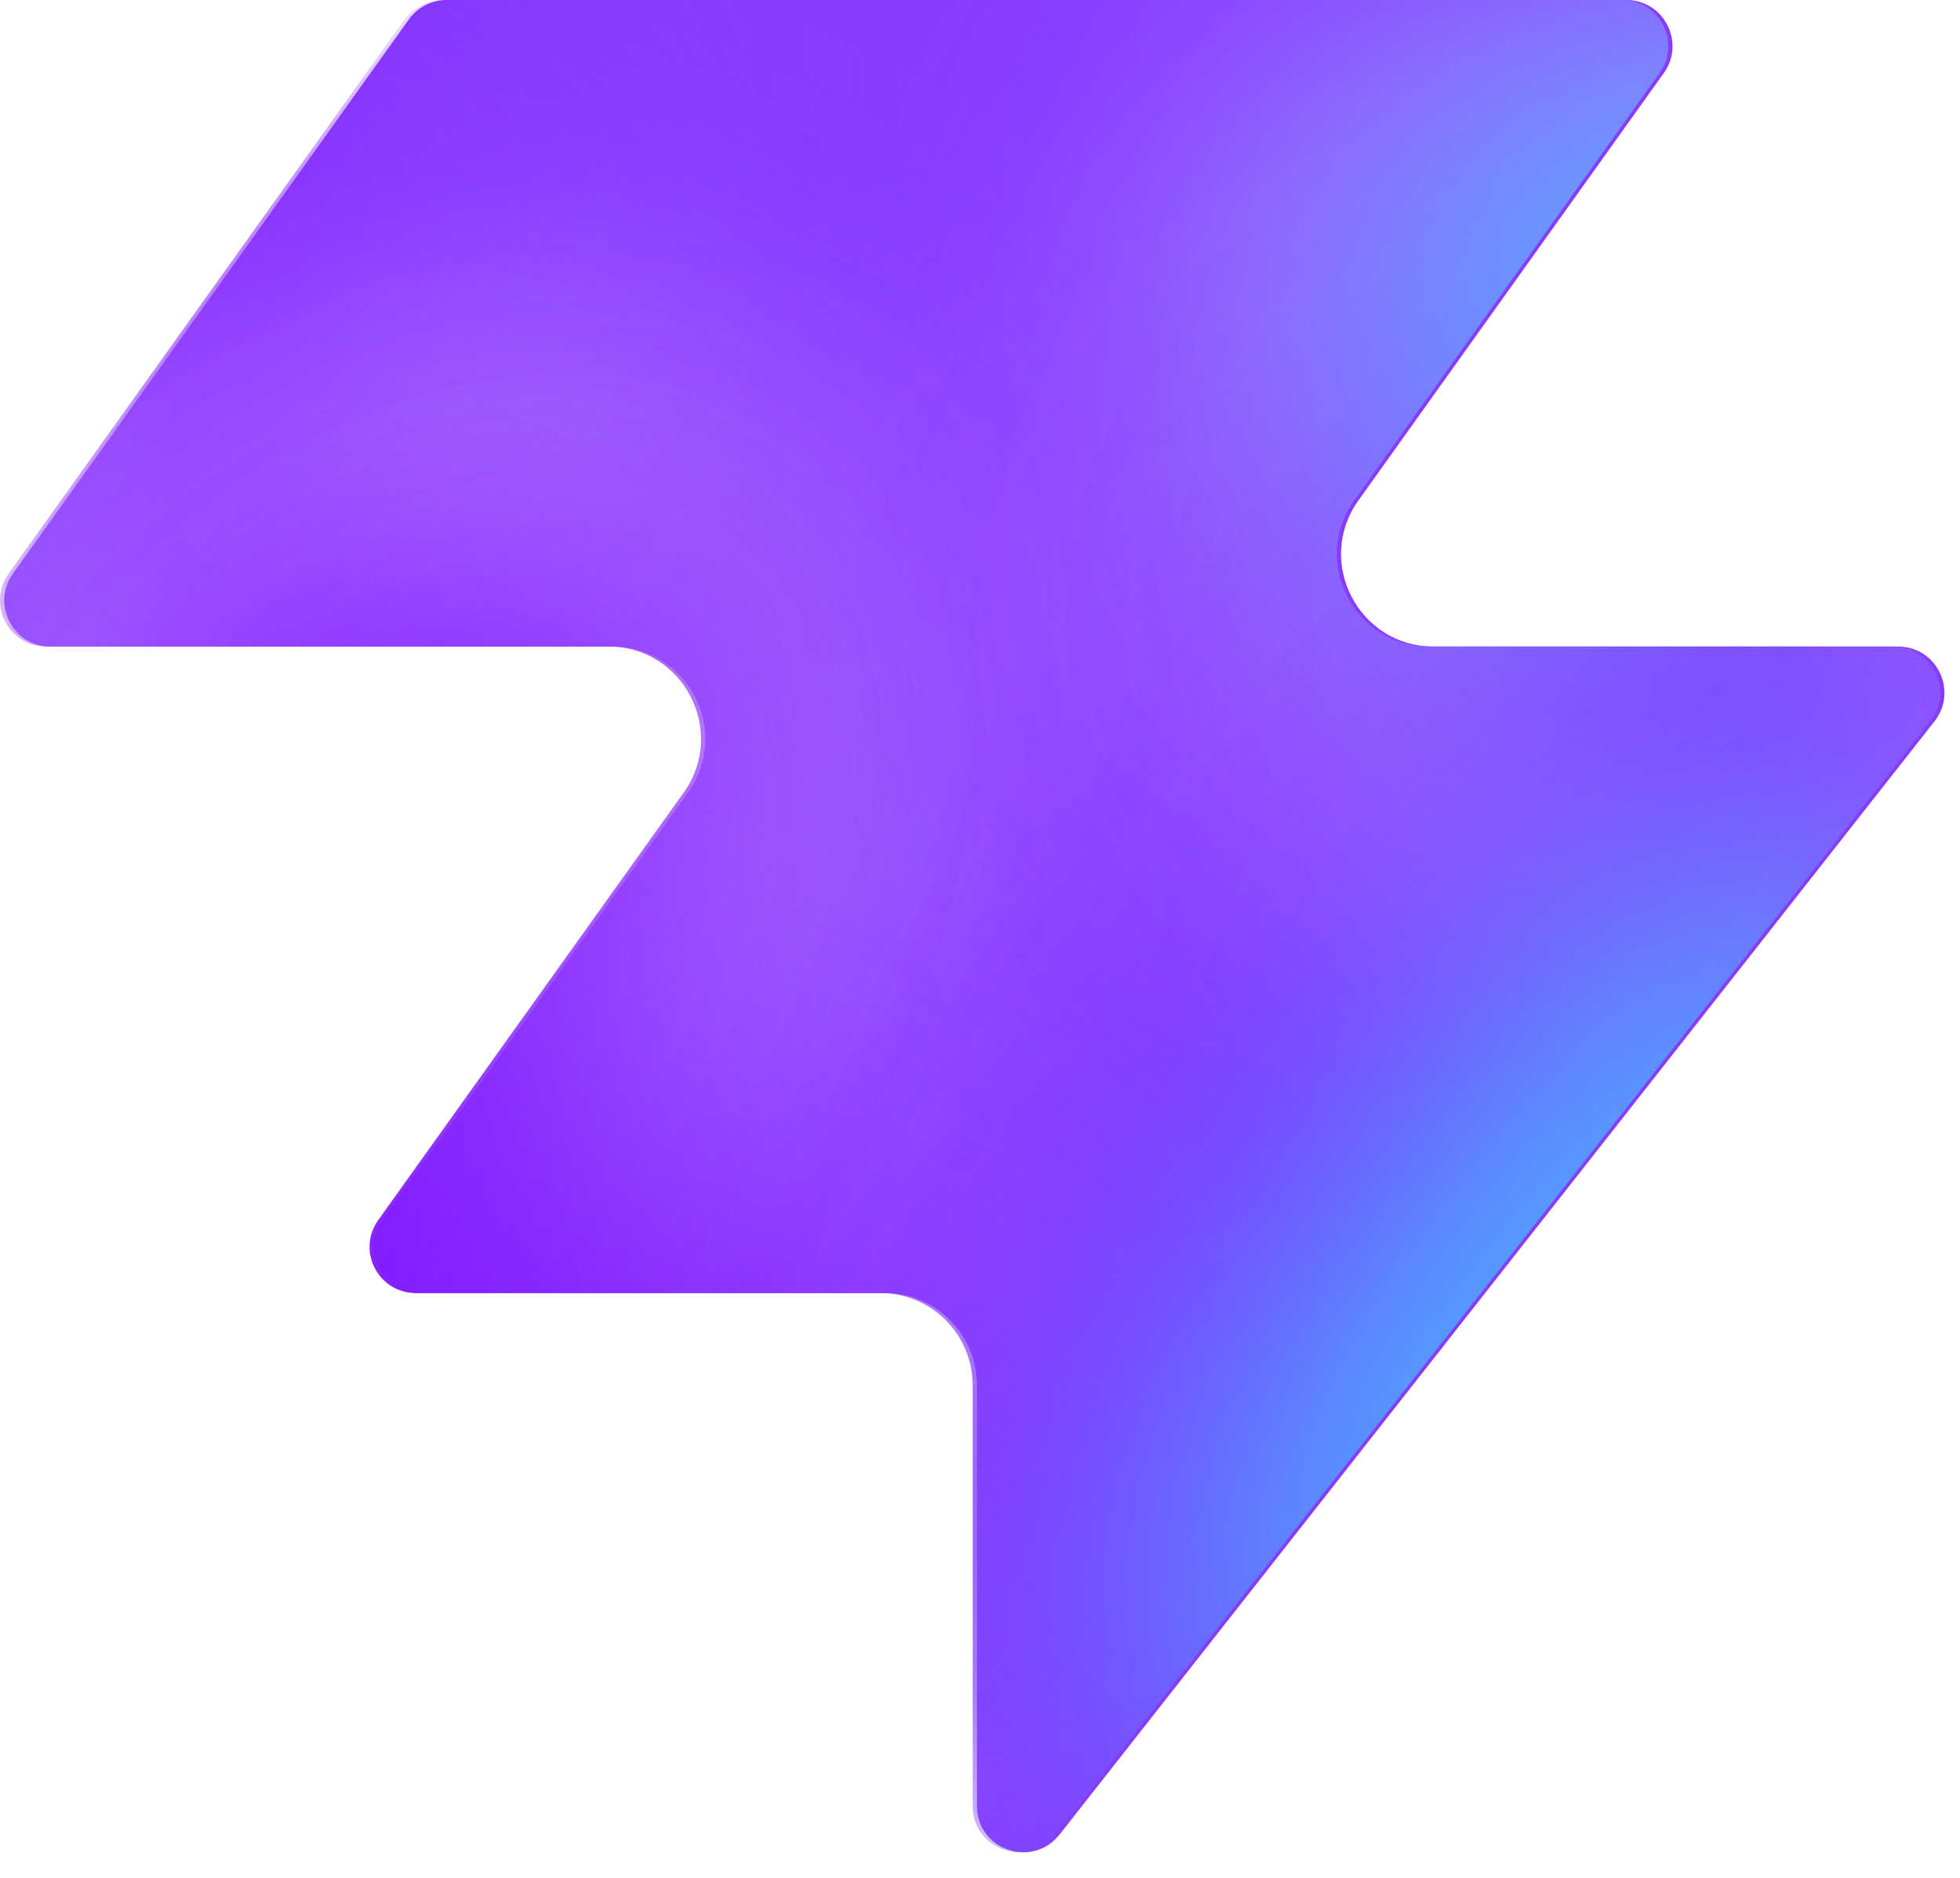
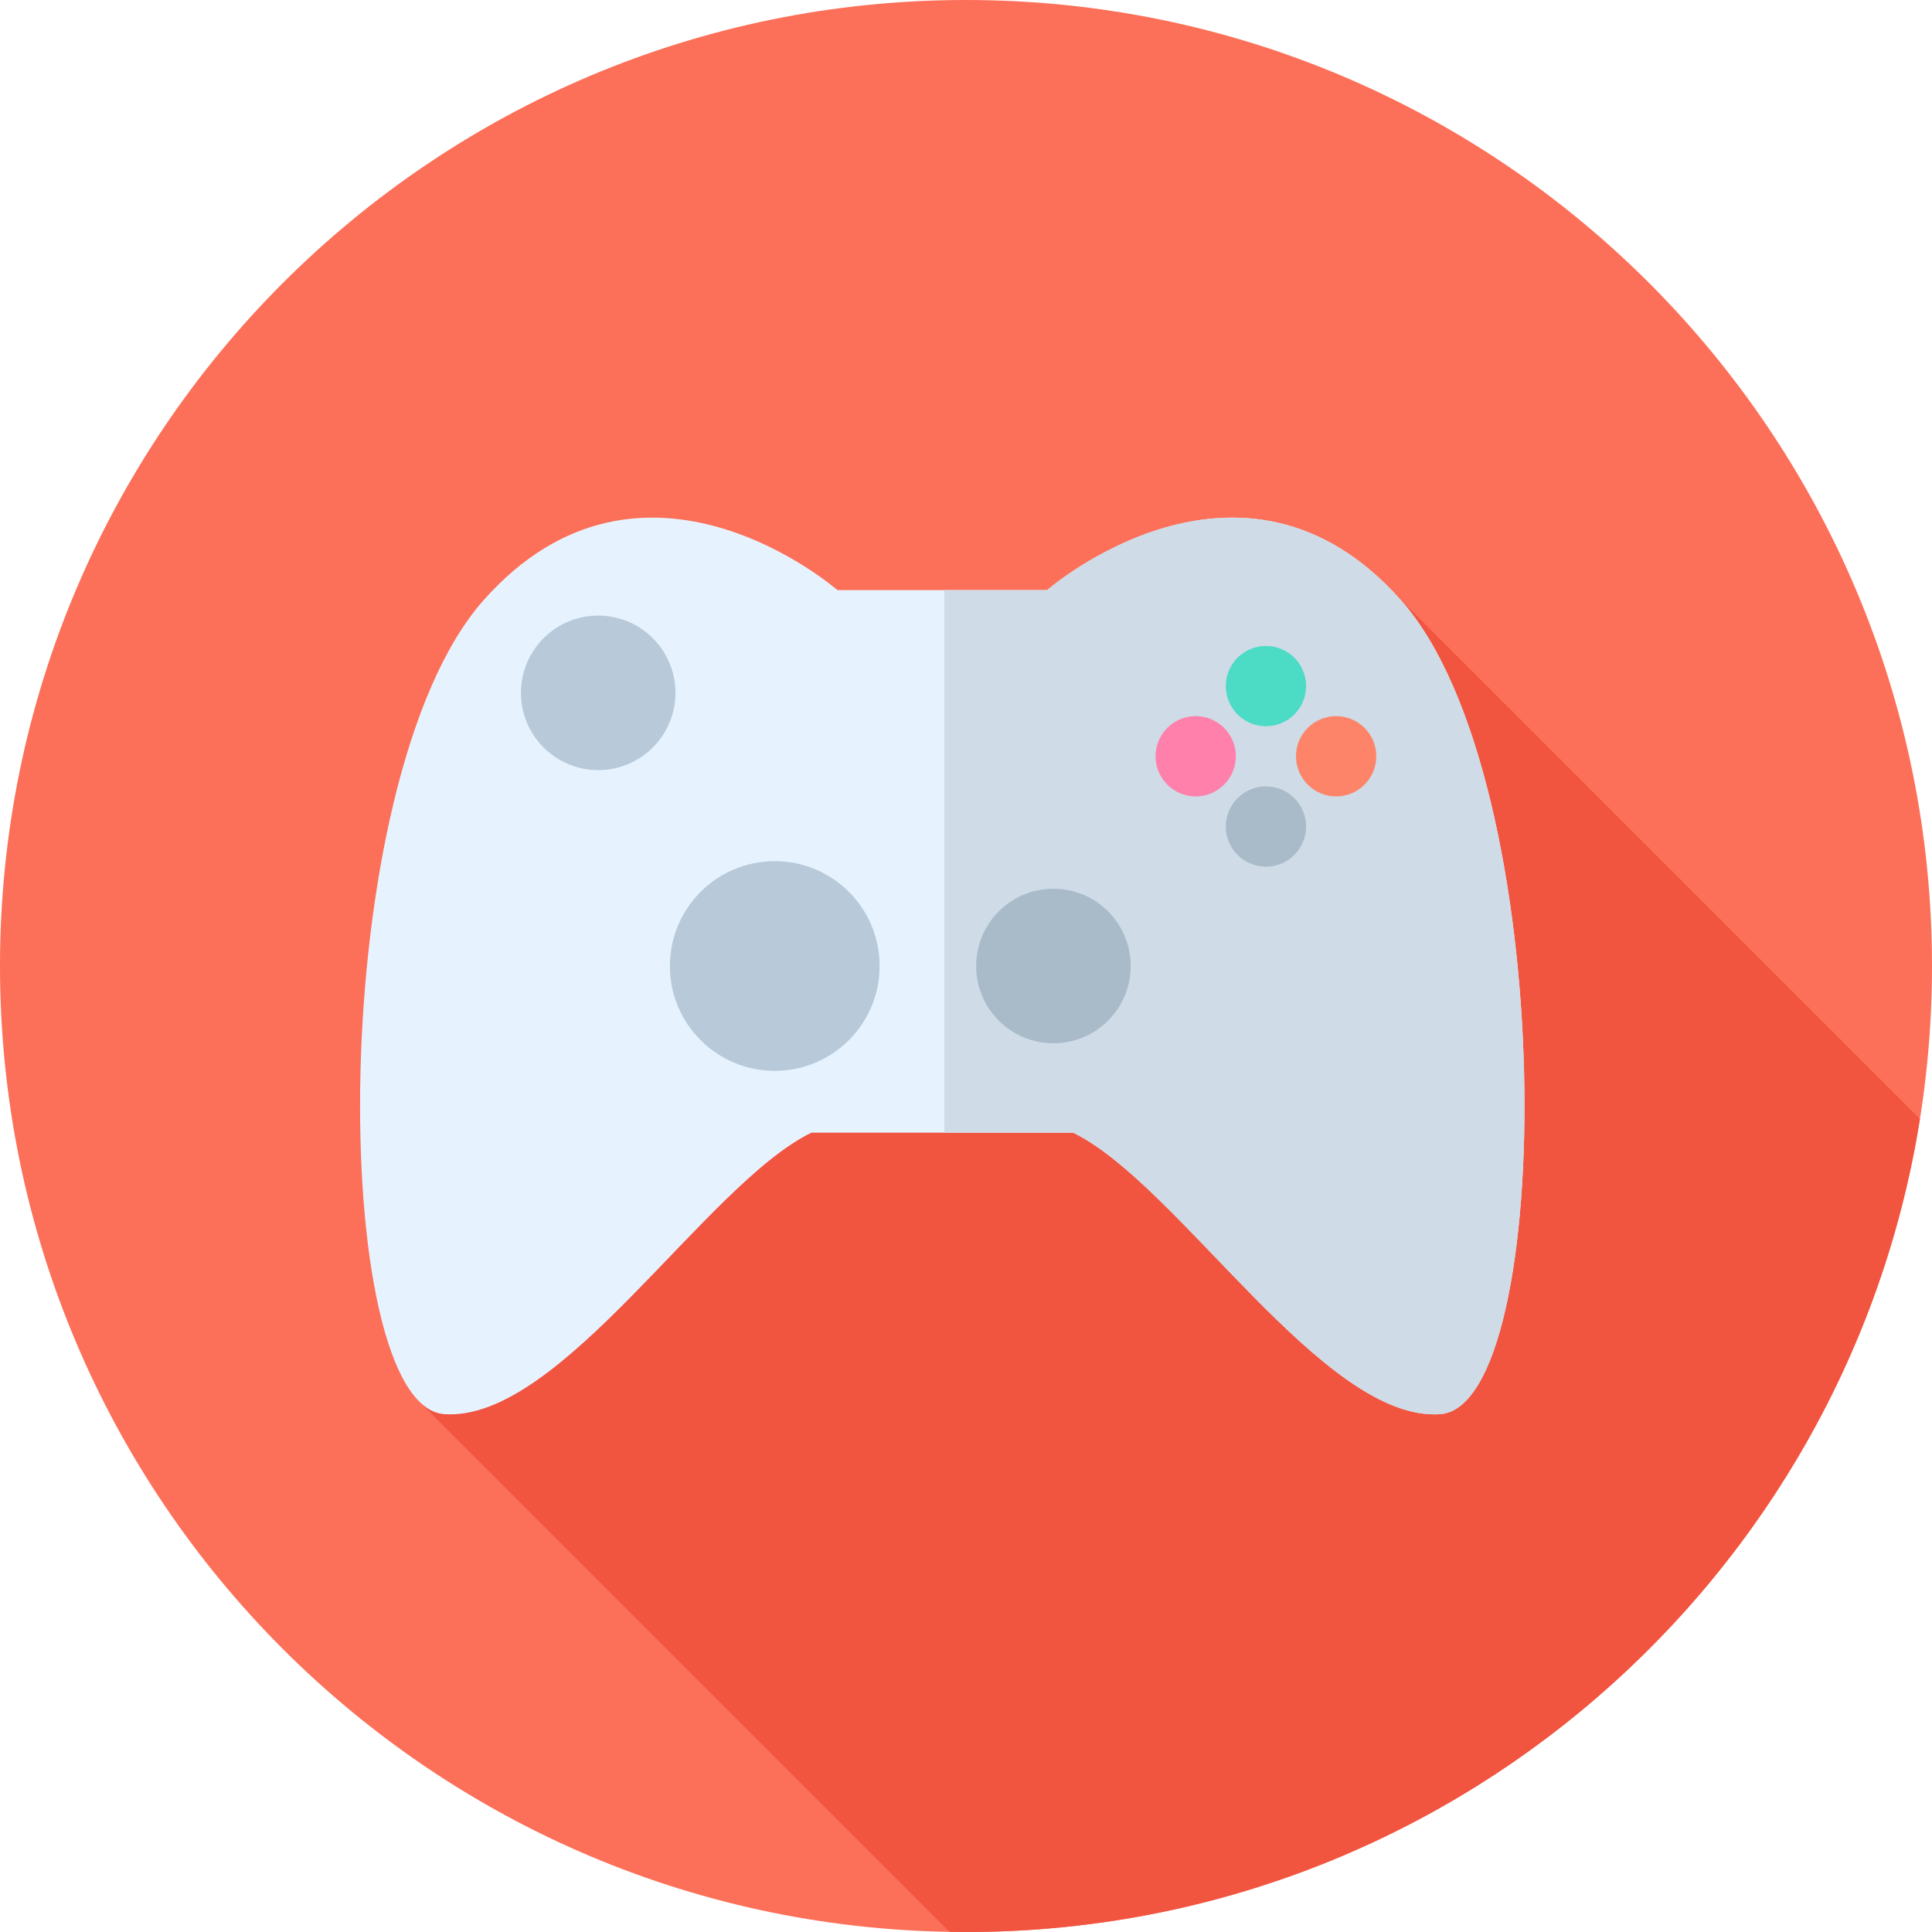
- <svg xmlns="http://www.w3.org/2000/svg" width="48" height="46" fill="none" viewBox="0 0 48 46">
-   <path fill="#863bff" d="M25.946 44.938c-.664.845-2.021.375-2.021-.698V33.937a2.26 2.26 0 0 0-2.262-2.262H10.287c-.92 0-1.456-1.04-.92-1.788l7.48-10.471c1.07-1.497 0-3.578-1.842-3.578H1.237c-.92 0-1.456-1.04-.92-1.788L10.013.474c.214-.297.556-.474.92-.474h28.894c.92 0 1.456 1.04.92 1.788l-7.48 10.471c-1.07 1.498 0 3.579 1.842 3.579h11.377c.943 0 1.473 1.088.89 1.83L25.947 44.94z" style="fill:#863bff;fill:color(display-p3 .525 .23 1);fill-opacity:1" />
-   <mask id="a" width="48" height="46" x="0" y="0" maskUnits="userSpaceOnUse" style="mask-type:alpha">
-     <path fill="#000" d="M25.842 44.938c-.664.844-2.021.375-2.021-.698V33.937a2.26 2.26 0 0 0-2.262-2.262H10.183c-.92 0-1.456-1.04-.92-1.788l7.48-10.471c1.07-1.498 0-3.579-1.842-3.579H1.133c-.92 0-1.456-1.04-.92-1.787L9.91.473c.214-.297.556-.474.92-.474h28.894c.92 0 1.456 1.04.92 1.788l-7.48 10.471c-1.07 1.498 0 3.578 1.842 3.578h11.377c.943 0 1.473 1.088.89 1.832L25.843 44.94z" style="fill:#000;fill-opacity:1" />
-   </mask>
-   <g mask="url(#a)">
-     <g filter="url(#b)">
-       <ellipse cx="5.508" cy="14.704" fill="#ede6ff" rx="5.508" ry="14.704" style="fill:#ede6ff;fill:color(display-p3 .927 .903 1);fill-opacity:1" transform="matrix(.00324 1 1 -.00324 -4.47 31.516)" />
-     </g>
-     <g filter="url(#c)">
-       <ellipse cx="10.399" cy="29.851" fill="#ede6ff" rx="10.399" ry="29.851" style="fill:#ede6ff;fill:color(display-p3 .927 .903 1);fill-opacity:1" transform="matrix(.00324 1 1 -.00324 -39.328 7.883)" />
-     </g>
-     <g filter="url(#d)">
-       <ellipse cx="5.508" cy="30.487" fill="#7e14ff" rx="5.508" ry="30.487" style="fill:#7e14ff;fill:color(display-p3 .492 .077 1);fill-opacity:1" transform="rotate(89.814 -25.913 -14.639)scale(1 -1)" />
-     </g>
-     <g filter="url(#e)">
-       <ellipse cx="5.508" cy="30.599" fill="#7e14ff" rx="5.508" ry="30.599" style="fill:#7e14ff;fill:color(display-p3 .492 .077 1);fill-opacity:1" transform="rotate(89.814 -32.644 -3.334)scale(1 -1)" />
-     </g>
-     <g filter="url(#f)">
-       <ellipse cx="5.508" cy="30.599" fill="#7e14ff" rx="5.508" ry="30.599" style="fill:#7e14ff;fill:color(display-p3 .492 .077 1);fill-opacity:1" transform="matrix(.00324 1 1 -.00324 -34.34 30.47)" />
-     </g>
-     <g filter="url(#g)">
-       <ellipse cx="14.072" cy="22.078" fill="#ede6ff" rx="14.072" ry="22.078" style="fill:#ede6ff;fill:color(display-p3 .927 .903 1);fill-opacity:1" transform="rotate(93.35 24.506 48.493)scale(-1 1)" />
-     </g>
-     <g filter="url(#h)">
-       <ellipse cx="3.47" cy="21.501" fill="#7e14ff" rx="3.47" ry="21.501" style="fill:#7e14ff;fill:color(display-p3 .492 .077 1);fill-opacity:1" transform="rotate(89.009 28.708 47.59)scale(-1 1)" />
-     </g>
-     <g filter="url(#i)">
-       <ellipse cx="3.47" cy="21.501" fill="#7e14ff" rx="3.47" ry="21.501" style="fill:#7e14ff;fill:color(display-p3 .492 .077 1);fill-opacity:1" transform="rotate(89.009 28.708 47.59)scale(-1 1)" />
-     </g>
-     <g filter="url(#j)">
-       <ellipse cx=".387" cy="8.972" fill="#7e14ff" rx="4.407" ry="29.108" style="fill:#7e14ff;fill:color(display-p3 .492 .077 1);fill-opacity:1" transform="rotate(39.51 .387 8.972)" />
-     </g>
-     <g filter="url(#k)">
-       <ellipse cx="47.523" cy="-6.092" fill="#7e14ff" rx="4.407" ry="29.108" style="fill:#7e14ff;fill:color(display-p3 .492 .077 1);fill-opacity:1" transform="rotate(37.892 47.523 -6.092)" />
-     </g>
-     <g filter="url(#l)">
-       <ellipse cx="41.412" cy="6.333" fill="#47bfff" rx="5.971" ry="9.665" style="fill:#47bfff;fill:color(display-p3 .28 .748 1);fill-opacity:1" transform="rotate(37.892 41.412 6.333)" />
-     </g>
-     <g filter="url(#m)">
-       <ellipse cx="-1.879" cy="38.332" fill="#7e14ff" rx="4.407" ry="29.108" style="fill:#7e14ff;fill:color(display-p3 .492 .077 1);fill-opacity:1" transform="rotate(37.892 -1.88 38.332)" />
-     </g>
-     <g filter="url(#n)">
-       <ellipse cx="-1.879" cy="38.332" fill="#7e14ff" rx="4.407" ry="29.108" style="fill:#7e14ff;fill:color(display-p3 .492 .077 1);fill-opacity:1" transform="rotate(37.892 -1.88 38.332)" />
-     </g>
-     <g filter="url(#o)">
-       <ellipse cx="35.651" cy="29.907" fill="#7e14ff" rx="4.407" ry="29.108" style="fill:#7e14ff;fill:color(display-p3 .492 .077 1);fill-opacity:1" transform="rotate(37.892 35.651 29.907)" />
-     </g>
-     <g filter="url(#p)">
-       <ellipse cx="38.418" cy="32.4" fill="#47bfff" rx="5.971" ry="15.297" style="fill:#47bfff;fill:color(display-p3 .28 .748 1);fill-opacity:1" transform="rotate(37.892 38.418 32.4)" />
-     </g>
+ <svg xmlns="http://www.w3.org/2000/svg" height="800px" width="800px" version="1.1" id="Layer_1" viewBox="0 0 512 512" xml:space="preserve">
+   <circle style="fill:#FC6F58;" cx="256" cy="256" r="256" />
+   <path style="fill:#F1543F;" d="M508.792,296.541L364.73,152.479L193.236,292.647l-82.342,78.545l140.753,140.753  c1.45,0.024,2.898,0.055,4.353,0.055C383.588,512,489.36,418.659,508.792,296.541z" />
+   <path style="fill:#E6F3FF;" d="M284.379,300.163c27.944,13.584,66.332,76.671,97.24,74.611  c30.908-2.06,31.925-167.983-10.314-215.673s-93.803-2.72-93.803-2.72h-55.58c0,0-51.564-44.972-93.803,2.72  s-41.22,213.613-10.314,215.673c30.906,2.06,69.296-61.026,97.24-74.611H284.379z" />
+   <path style="fill:#CFDBE6;" d="M371.305,159.101c-42.237-47.69-93.801-2.72-93.801-2.72h-27.248v143.782h34.125  c27.945,13.584,66.332,76.671,97.24,74.611C412.527,372.714,413.544,206.793,371.305,159.101z" />
+   <g>
+     <circle style="fill:#B8C9D9;" cx="205.317" cy="256" r="27.789" />
+     <circle style="fill:#B8C9D9;" cx="158.53" cy="183.613" r="20.475" />
  </g>
-   <defs>
-     <filter id="b" width="60.045" height="41.654" x="-19.77" y="16.149" color-interpolation-filters="sRGB" filterUnits="userSpaceOnUse">
-       <feFlood flood-opacity="0" result="BackgroundImageFix" />
-       <feBlend in="SourceGraphic" in2="BackgroundImageFix" result="shape" />
-       <feGaussianBlur result="effect1_foregroundBlur_2002_17158" stdDeviation="7.659" />
-     </filter>
-     <filter id="c" width="90.34" height="51.437" x="-54.613" y="-7.533" color-interpolation-filters="sRGB" filterUnits="userSpaceOnUse">
-       <feFlood flood-opacity="0" result="BackgroundImageFix" />
-       <feBlend in="SourceGraphic" in2="BackgroundImageFix" result="shape" />
-       <feGaussianBlur result="effect1_foregroundBlur_2002_17158" stdDeviation="7.659" />
-     </filter>
-     <filter id="d" width="79.355" height="29.4" x="-49.64" y="2.03" color-interpolation-filters="sRGB" filterUnits="userSpaceOnUse">
-       <feFlood flood-opacity="0" result="BackgroundImageFix" />
-       <feBlend in="SourceGraphic" in2="BackgroundImageFix" result="shape" />
-       <feGaussianBlur result="effect1_foregroundBlur_2002_17158" stdDeviation="4.596" />
-     </filter>
-     <filter id="e" width="79.579" height="29.4" x="-45.045" y="20.029" color-interpolation-filters="sRGB" filterUnits="userSpaceOnUse">
-       <feFlood flood-opacity="0" result="BackgroundImageFix" />
-       <feBlend in="SourceGraphic" in2="BackgroundImageFix" result="shape" />
-       <feGaussianBlur result="effect1_foregroundBlur_2002_17158" stdDeviation="4.596" />
-     </filter>
-     <filter id="f" width="79.579" height="29.4" x="-43.513" y="21.178" color-interpolation-filters="sRGB" filterUnits="userSpaceOnUse">
-       <feFlood flood-opacity="0" result="BackgroundImageFix" />
-       <feBlend in="SourceGraphic" in2="BackgroundImageFix" result="shape" />
-       <feGaussianBlur result="effect1_foregroundBlur_2002_17158" stdDeviation="4.596" />
-     </filter>
-     <filter id="g" width="74.749" height="58.852" x="15.756" y="-17.901" color-interpolation-filters="sRGB" filterUnits="userSpaceOnUse">
-       <feFlood flood-opacity="0" result="BackgroundImageFix" />
-       <feBlend in="SourceGraphic" in2="BackgroundImageFix" result="shape" />
-       <feGaussianBlur result="effect1_foregroundBlur_2002_17158" stdDeviation="7.659" />
-     </filter>
-     <filter id="h" width="61.377" height="25.362" x="23.548" y="2.284" color-interpolation-filters="sRGB" filterUnits="userSpaceOnUse">
-       <feFlood flood-opacity="0" result="BackgroundImageFix" />
-       <feBlend in="SourceGraphic" in2="BackgroundImageFix" result="shape" />
-       <feGaussianBlur result="effect1_foregroundBlur_2002_17158" stdDeviation="4.596" />
-     </filter>
-     <filter id="i" width="61.377" height="25.362" x="23.548" y="2.284" color-interpolation-filters="sRGB" filterUnits="userSpaceOnUse">
-       <feFlood flood-opacity="0" result="BackgroundImageFix" />
-       <feBlend in="SourceGraphic" in2="BackgroundImageFix" result="shape" />
-       <feGaussianBlur result="effect1_foregroundBlur_2002_17158" stdDeviation="4.596" />
-     </filter>
-     <filter id="j" width="56.045" height="63.649" x="-27.636" y="-22.853" color-interpolation-filters="sRGB" filterUnits="userSpaceOnUse">
-       <feFlood flood-opacity="0" result="BackgroundImageFix" />
-       <feBlend in="SourceGraphic" in2="BackgroundImageFix" result="shape" />
-       <feGaussianBlur result="effect1_foregroundBlur_2002_17158" stdDeviation="4.596" />
-     </filter>
-     <filter id="k" width="54.814" height="64.646" x="20.116" y="-38.415" color-interpolation-filters="sRGB" filterUnits="userSpaceOnUse">
-       <feFlood flood-opacity="0" result="BackgroundImageFix" />
-       <feBlend in="SourceGraphic" in2="BackgroundImageFix" result="shape" />
-       <feGaussianBlur result="effect1_foregroundBlur_2002_17158" stdDeviation="4.596" />
-     </filter>
-     <filter id="l" width="33.541" height="35.313" x="24.641" y="-11.323" color-interpolation-filters="sRGB" filterUnits="userSpaceOnUse">
-       <feFlood flood-opacity="0" result="BackgroundImageFix" />
-       <feBlend in="SourceGraphic" in2="BackgroundImageFix" result="shape" />
-       <feGaussianBlur result="effect1_foregroundBlur_2002_17158" stdDeviation="4.596" />
-     </filter>
-     <filter id="m" width="54.814" height="64.646" x="-29.286" y="6.009" color-interpolation-filters="sRGB" filterUnits="userSpaceOnUse">
-       <feFlood flood-opacity="0" result="BackgroundImageFix" />
-       <feBlend in="SourceGraphic" in2="BackgroundImageFix" result="shape" />
-       <feGaussianBlur result="effect1_foregroundBlur_2002_17158" stdDeviation="4.596" />
-     </filter>
-     <filter id="n" width="54.814" height="64.646" x="-29.286" y="6.009" color-interpolation-filters="sRGB" filterUnits="userSpaceOnUse">
-       <feFlood flood-opacity="0" result="BackgroundImageFix" />
-       <feBlend in="SourceGraphic" in2="BackgroundImageFix" result="shape" />
-       <feGaussianBlur result="effect1_foregroundBlur_2002_17158" stdDeviation="4.596" />
-     </filter>
-     <filter id="o" width="54.814" height="64.646" x="8.244" y="-2.416" color-interpolation-filters="sRGB" filterUnits="userSpaceOnUse">
-       <feFlood flood-opacity="0" result="BackgroundImageFix" />
-       <feBlend in="SourceGraphic" in2="BackgroundImageFix" result="shape" />
-       <feGaussianBlur result="effect1_foregroundBlur_2002_17158" stdDeviation="4.596" />
-     </filter>
-     <filter id="p" width="39.409" height="43.623" x="18.713" y="10.588" color-interpolation-filters="sRGB" filterUnits="userSpaceOnUse">
-       <feFlood flood-opacity="0" result="BackgroundImageFix" />
-       <feBlend in="SourceGraphic" in2="BackgroundImageFix" result="shape" />
-       <feGaussianBlur result="effect1_foregroundBlur_2002_17158" stdDeviation="4.596" />
-     </filter>
-   </defs>
+   <circle style="fill:#A9BBC9;" cx="279.169" cy="256" r="20.475" />
+   <circle style="fill:#4CDBC4;" cx="335.489" cy="181.82" r="10.636" />
+   <circle style="fill:#A9BBC9;" cx="335.489" cy="219.039" r="10.636" />
+   <circle style="fill:#FD8469;" cx="354.09" cy="200.421" r="10.636" />
+   <circle style="fill:#FF80AA;" cx="316.871" cy="200.421" r="10.636" />
</svg>
